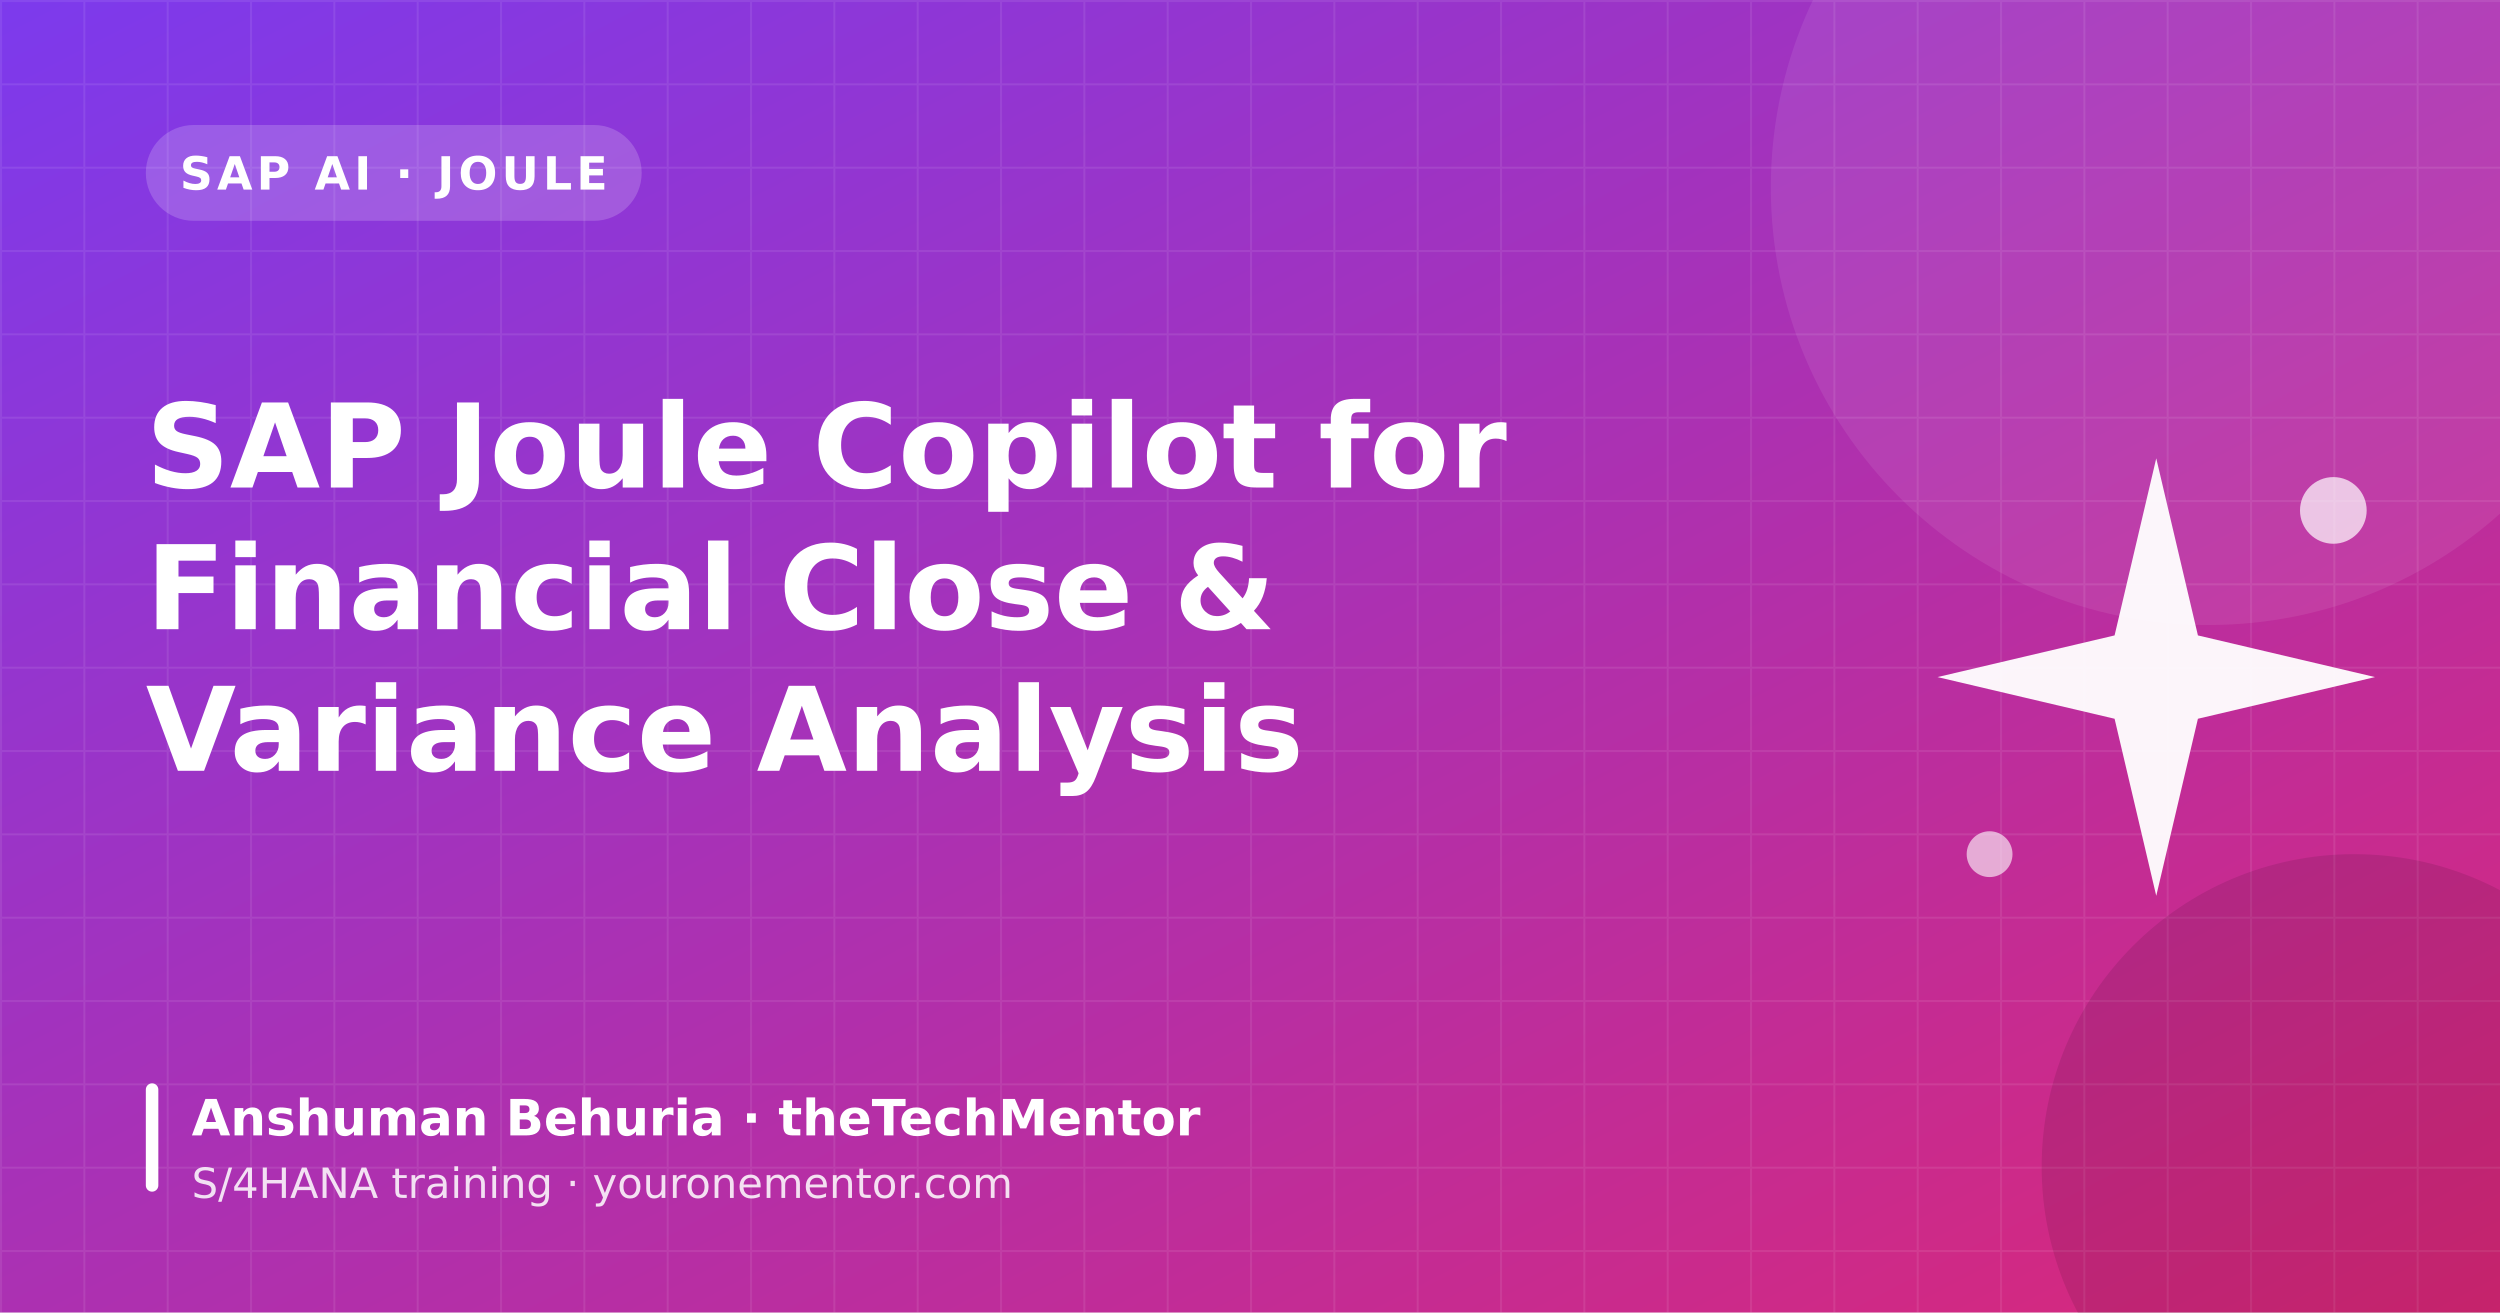
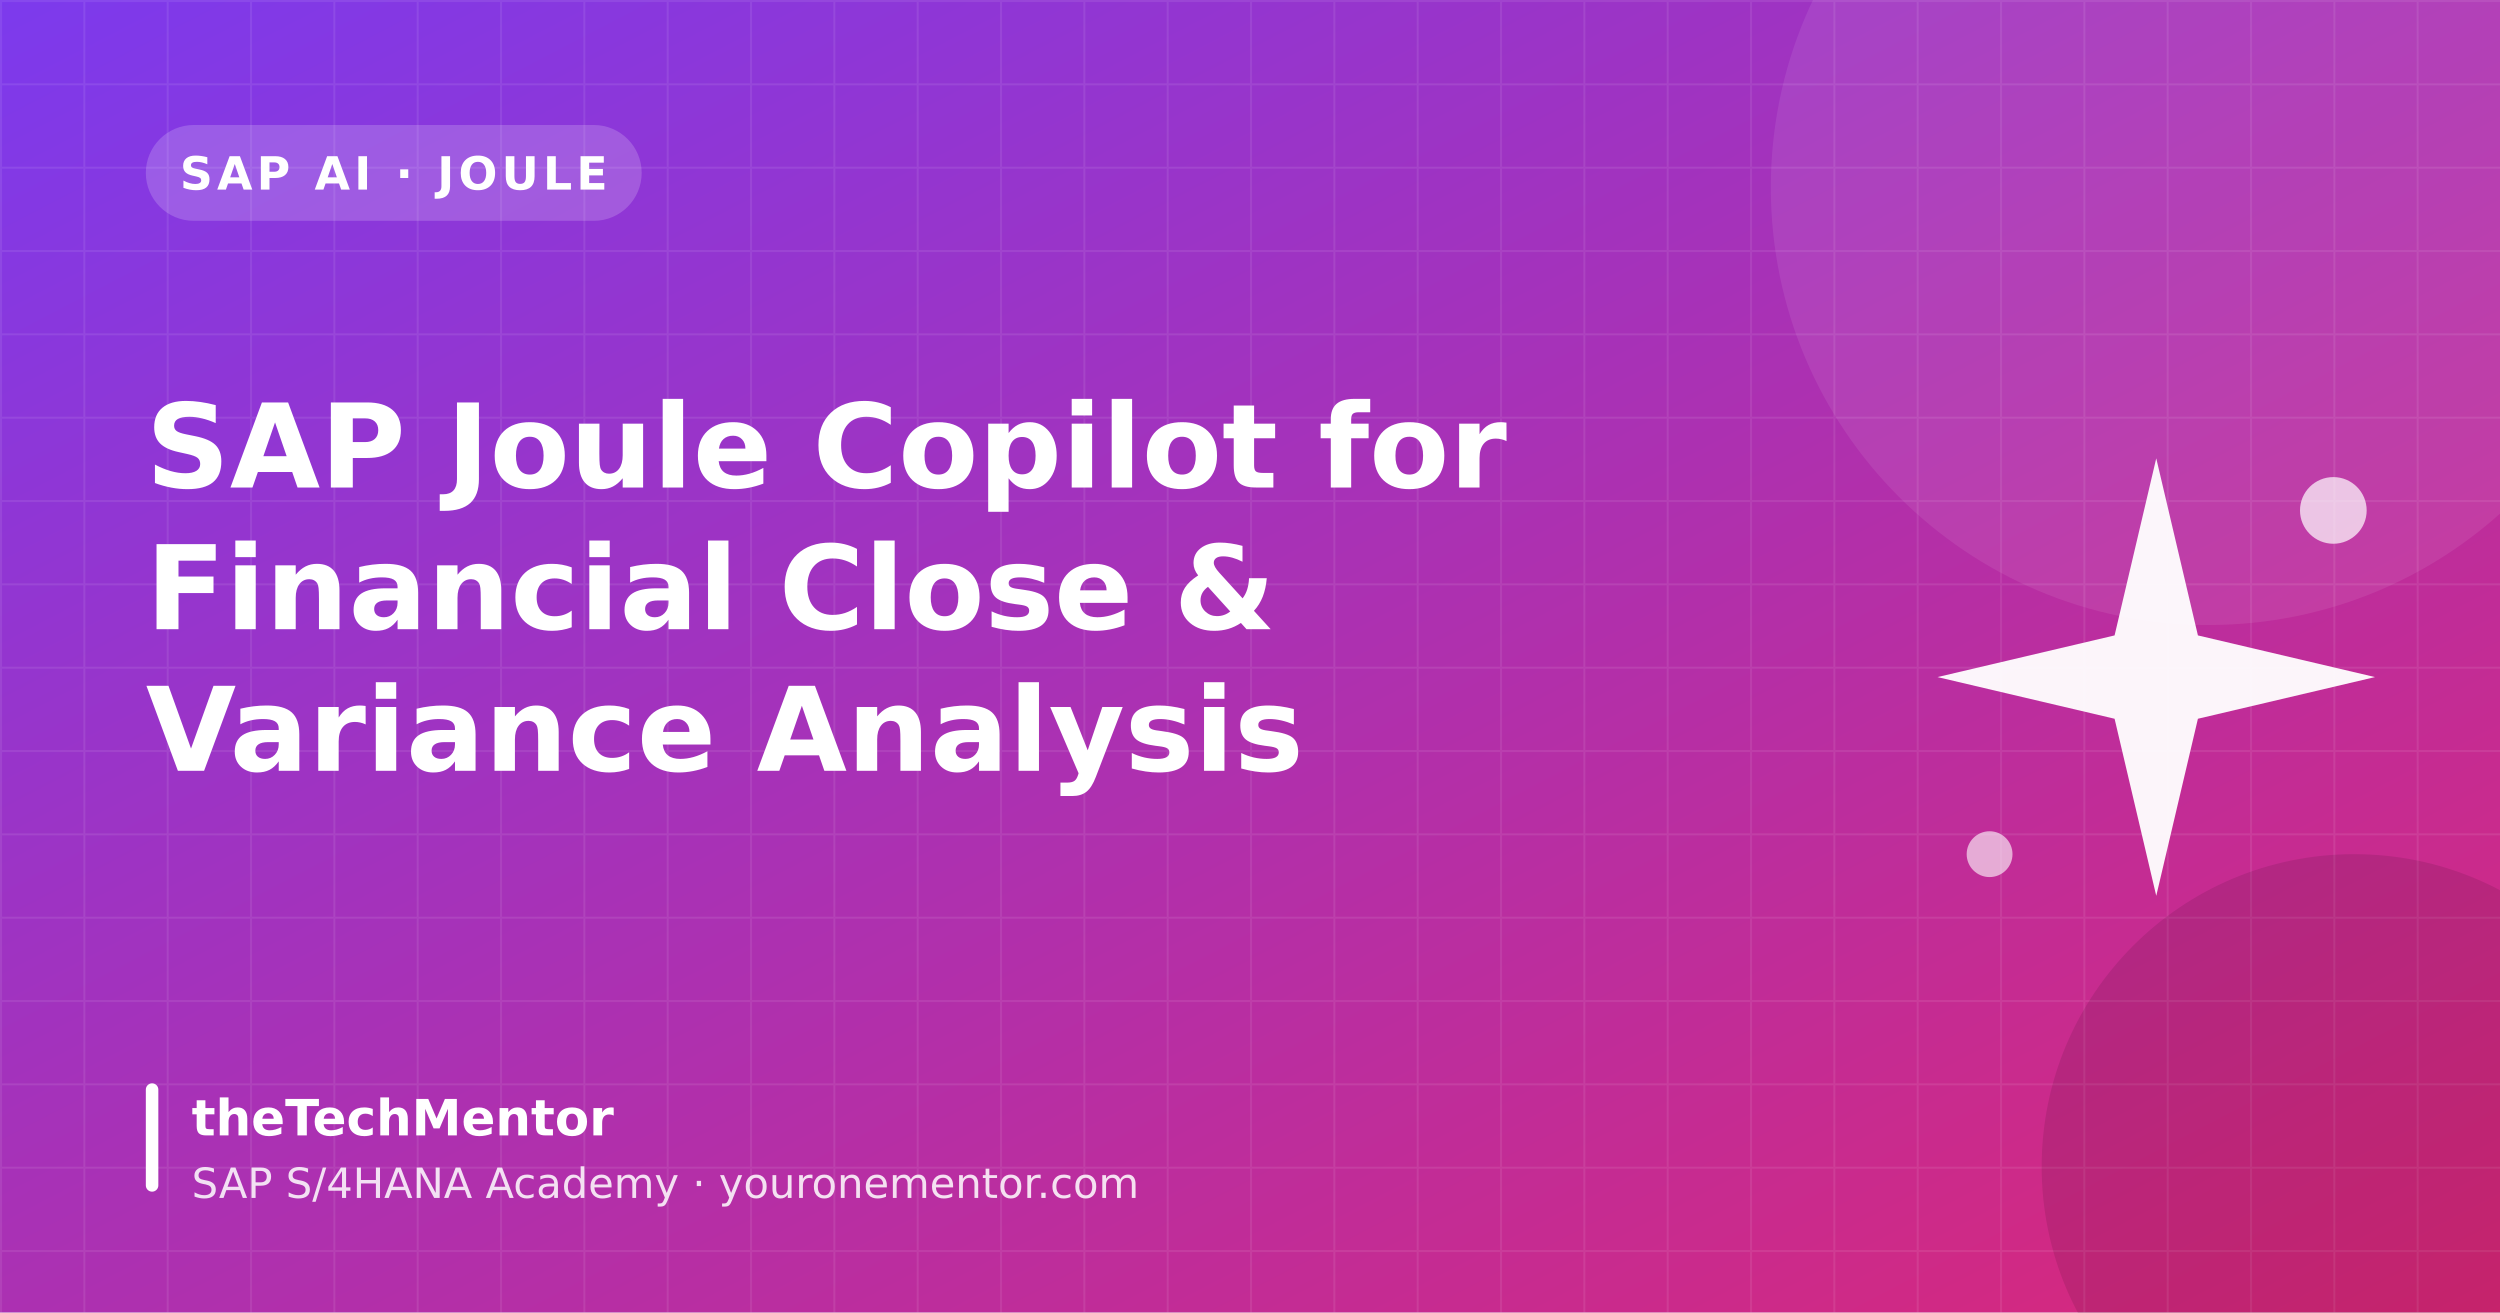
<svg xmlns="http://www.w3.org/2000/svg" width="1200" height="630" viewBox="0 0 1200 630">
  <defs>
    <linearGradient id="bg" x1="0" y1="0" x2="1" y2="1">
      <stop offset="0" stop-color="#7c3aed" />
      <stop offset="1" stop-color="#db2777" />
    </linearGradient>
    <pattern id="grid" width="40" height="40" patternUnits="userSpaceOnUse">
      <path d="M40 0 H0 V40" fill="none" stroke="#ffffff" stroke-opacity=".08" stroke-width="2" />
    </pattern>
  </defs>
  <rect width="1200" height="630" fill="url(#bg)" />
  <rect width="1200" height="630" fill="url(#grid)" />
  <circle cx="1060" cy="90" r="210" fill="#ffffff" opacity=".08" />
  <circle cx="1130" cy="560" r="150" fill="#000000" opacity=".10" />
  <rect x="70" y="60" width="238" height="46" rx="23" fill="#ffffff" opacity=".18" />
  <text x="189" y="91" font-family="DejaVu Sans, Inter, Arial, sans-serif" font-size="22" font-weight="700" fill="#ffffff" text-anchor="middle" letter-spacing="2">SAP AI · JOULE</text>
  <text x="70" y="234" font-family="DejaVu Sans, Inter, Arial, sans-serif" font-size="56" font-weight="800" fill="#ffffff">SAP Joule Copilot for</text>
  <text x="70" y="302" font-family="DejaVu Sans, Inter, Arial, sans-serif" font-size="56" font-weight="800" fill="#ffffff">Financial Close &amp;</text>
  <text x="70" y="370" font-family="DejaVu Sans, Inter, Arial, sans-serif" font-size="56" font-weight="800" fill="#ffffff">Variance Analysis</text>
  <g transform="translate(905 200)">
    <path d="M130 20 L150 105 L235 125 L150 145 L130 230 L110 145 L25 125 L110 105 Z" fill="#fff" opacity=".95" />
    <circle cx="215" cy="45" r="16" fill="#fff" opacity=".7" />
    <circle cx="50" cy="210" r="11" fill="#fff" opacity=".6" />
  </g>
  <rect x="70" y="520" width="6" height="52" rx="3" fill="#ffffff" />
-   <text x="92" y="545" font-family="DejaVu Sans, Inter, Arial, sans-serif" font-size="24" font-weight="700" fill="#ffffff">Anshuman Behuria · theTechMentor</text>
-   <text x="92" y="575" font-family="DejaVu Sans, Inter, Arial, sans-serif" font-size="20" fill="#ffffff" opacity=".85">S/4HANA training · youronementor.com</text>
+   <text x="92" y="545" font-family="DejaVu Sans, Inter, Arial, sans-serif" font-size="24" font-weight="700" fill="#ffffff">theTechMentor</text>
+   <text x="92" y="575" font-family="DejaVu Sans, Inter, Arial, sans-serif" font-size="20" fill="#ffffff" opacity=".85">SAP S/4HANA Academy · youronementor.com</text>
</svg>
